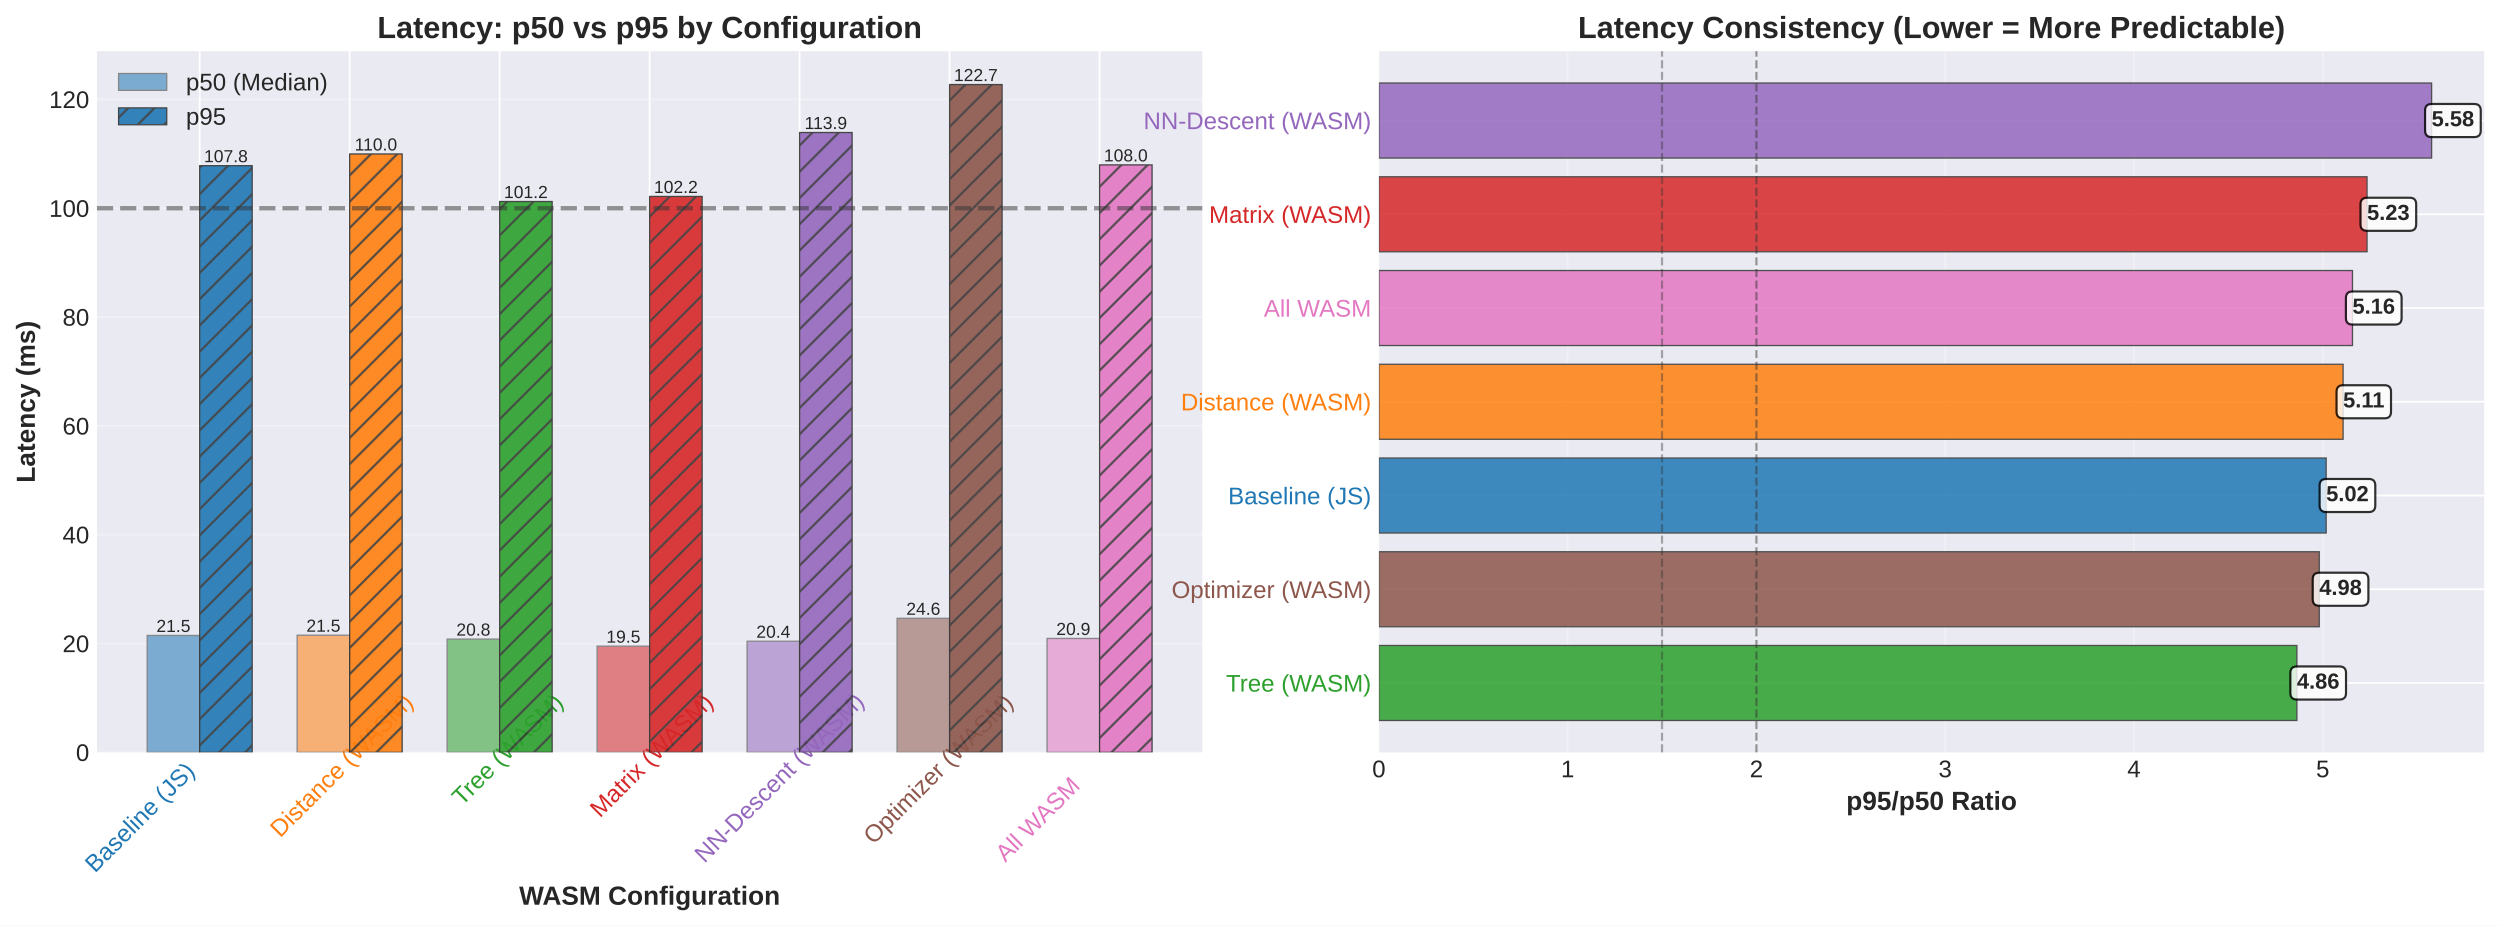
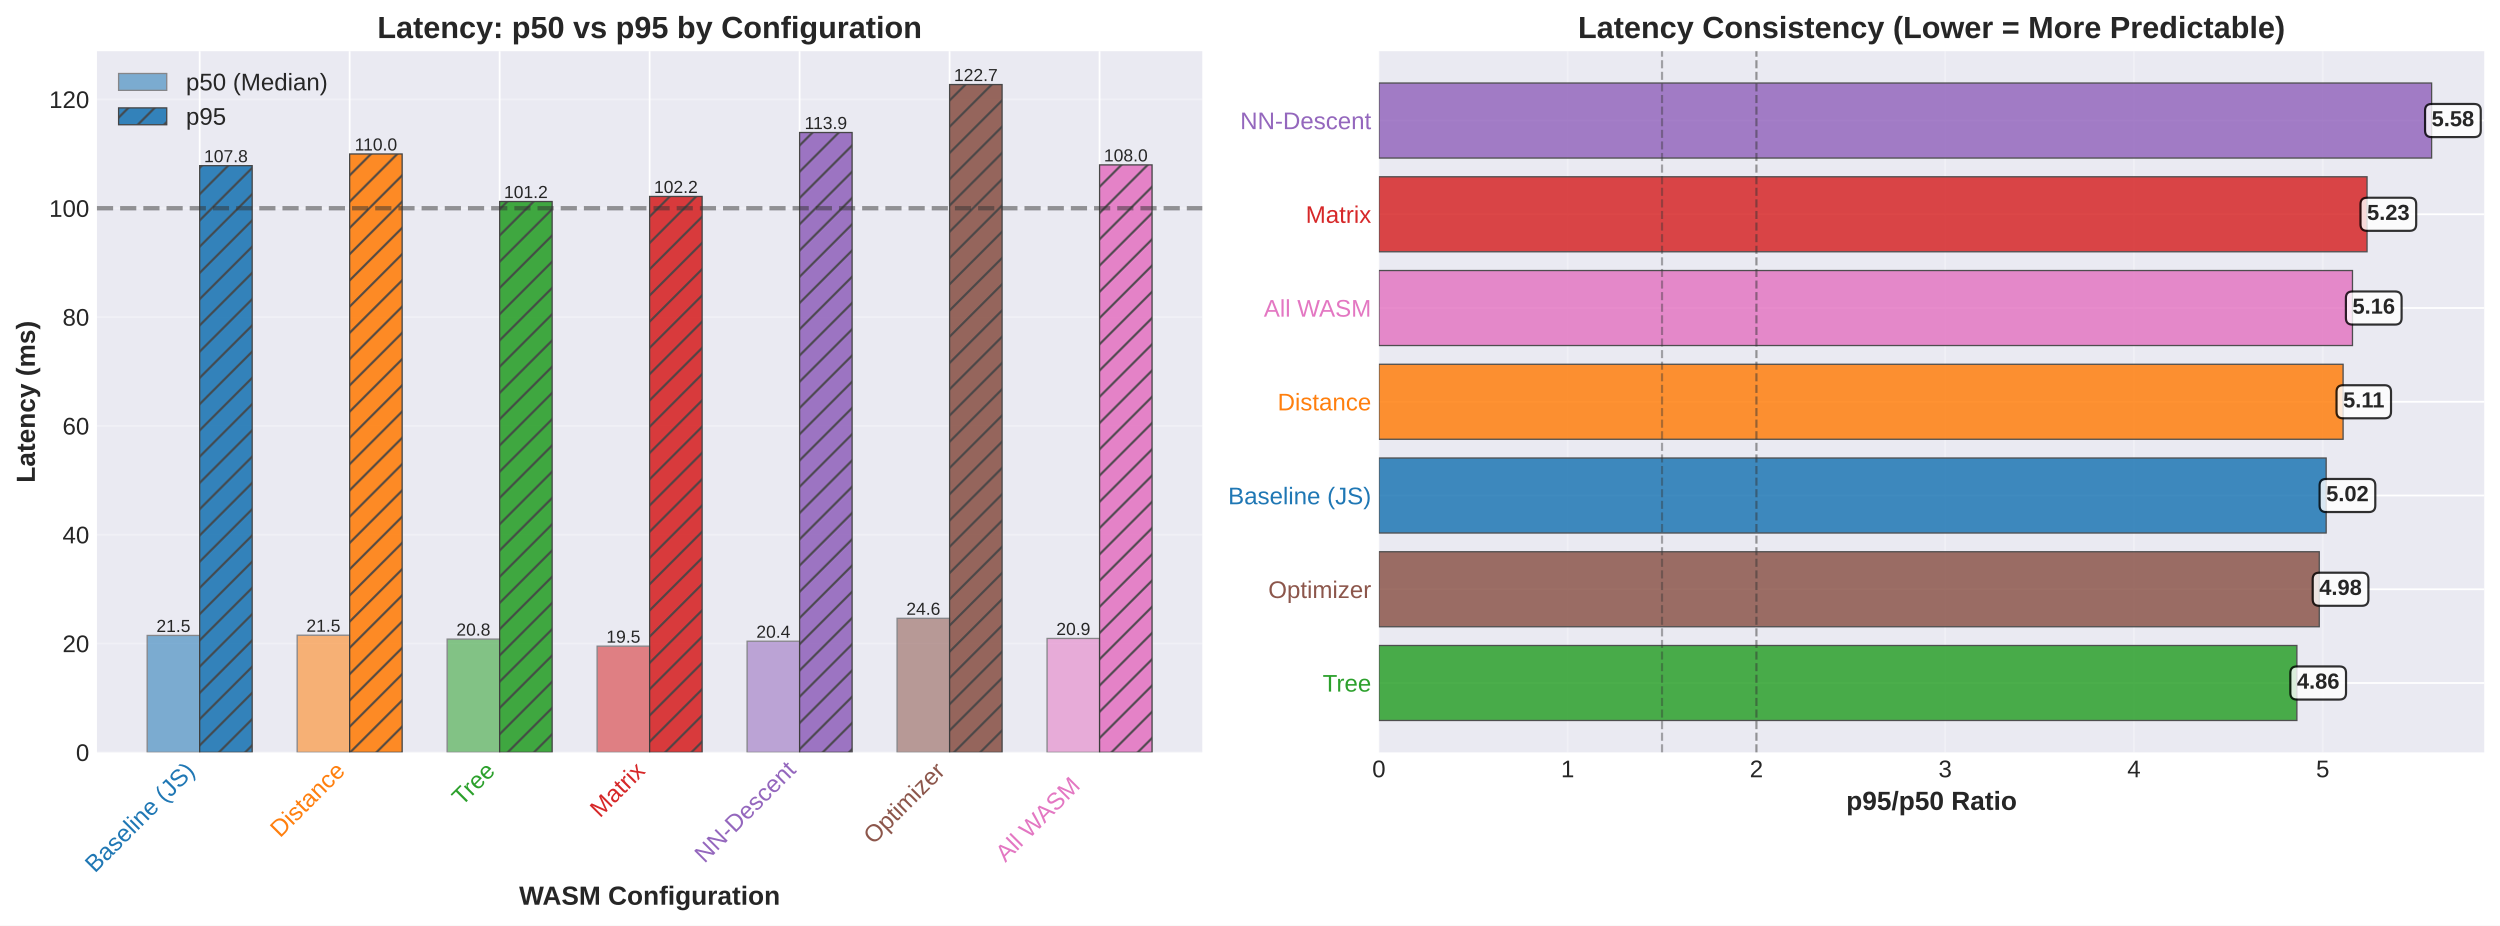
<svg xmlns="http://www.w3.org/2000/svg" width="1142.808pt" height="423.132pt" viewBox="0 0 1142.808 423.132" version="1.1">
  <defs>
    <style type="text/css">*{stroke-linejoin: round; stroke-linecap: butt}</style>
  </defs>
  <g id="figure_1">
    <g id="patch_1">
      <path d="M 0 423.132  L 1142.808 423.132  L 1142.808 -0  L 0 -0  z " style="fill: #ffffff" />
    </g>
    <g id="axes_1">
      <g id="patch_2">
        <path d="M 44.312 343.922  L 549.6 343.922  L 549.6 23.392  L 44.312 23.392  z " style="fill: #eaeaf2" />
      </g>
      <g id="matplotlib.axis_1">
        <g id="xtick_1">
          <g id="line2d_1">
            <path d="M 91.276 343.922  L 91.276 23.392  " clip-path="url(#p7d167f89d7)" style="fill: none; stroke: #ffffff; stroke-width: 0.8; stroke-linecap: round" />
          </g>
          <g id="line2d_2" />
          <g id="text_1">
            <text style="font-size: 11px; font-family: 'Arial', 'Liberation Sans', 'DejaVu Sans', 'Bitstream Vera Sans', sans-serif; fill: #1f77b4" transform="translate(43.38555 399.3372) rotate(-45)">Baseline (JS)</text>
          </g>
        </g>
        <g id="xtick_2">
          <g id="line2d_3">
            <path d="M 159.836 343.922  L 159.836 23.392  " clip-path="url(#p7d167f89d7)" style="fill: none; stroke: #ffffff; stroke-width: 0.8; stroke-linecap: round" />
          </g>
          <g id="line2d_4" />
          <g id="text_2">
-             <text style="font-size: 11px; font-family: 'Arial', 'Liberation Sans', 'DejaVu Sans', 'Bitstream Vera Sans', sans-serif; fill: #ff7f0e" transform="translate(128.0295 383.2498) rotate(-45)">Distance (WASM)</text>
+             <text style="font-size: 11px; font-family: 'Arial', 'Liberation Sans', 'DejaVu Sans', 'Bitstream Vera Sans', sans-serif; fill: #ff7f0e" transform="translate(128.0295 383.2498) rotate(-45)">Distance</text>
          </g>
        </g>
        <g id="xtick_3">
          <g id="line2d_5">
            <path d="M 228.396 343.922  L 228.396 23.392  " clip-path="url(#p7d167f89d7)" style="fill: none; stroke: #ffffff; stroke-width: 0.8; stroke-linecap: round" />
          </g>
          <g id="line2d_6" />
          <g id="text_3">
-             <text style="font-size: 11px; font-family: 'Arial', 'Liberation Sans', 'DejaVu Sans', 'Bitstream Vera Sans', sans-serif; fill: #2ca02c" transform="translate(211.1506 368.6888) rotate(-45)">Tree (WASM)</text>
+             <text style="font-size: 11px; font-family: 'Arial', 'Liberation Sans', 'DejaVu Sans', 'Bitstream Vera Sans', sans-serif; fill: #2ca02c" transform="translate(211.1506 368.6888) rotate(-45)">Tree</text>
          </g>
        </g>
        <g id="xtick_4">
          <g id="line2d_7">
            <path d="M 296.956 343.922  L 296.956 23.392  " clip-path="url(#p7d167f89d7)" style="fill: none; stroke: #ffffff; stroke-width: 0.8; stroke-linecap: round" />
          </g>
          <g id="line2d_8" />
          <g id="text_4">
-             <text style="font-size: 11px; font-family: 'Arial', 'Liberation Sans', 'DejaVu Sans', 'Bitstream Vera Sans', sans-serif; fill: #d62728" transform="translate(274.238 374.1615) rotate(-45)">Matrix (WASM)</text>
+             <text style="font-size: 11px; font-family: 'Arial', 'Liberation Sans', 'DejaVu Sans', 'Bitstream Vera Sans', sans-serif; fill: #d62728" transform="translate(274.238 374.1615) rotate(-45)">Matrix</text>
          </g>
        </g>
        <g id="xtick_5">
          <g id="line2d_9">
            <path d="M 365.516 343.922  L 365.516 23.392  " clip-path="url(#p7d167f89d7)" style="fill: none; stroke: #ffffff; stroke-width: 0.8; stroke-linecap: round" />
          </g>
          <g id="line2d_10" />
          <g id="text_5">
-             <text style="font-size: 11px; font-family: 'Arial', 'Liberation Sans', 'DejaVu Sans', 'Bitstream Vera Sans', sans-serif; fill: #9467bd" transform="translate(322.0425 394.917) rotate(-45)">NN-Descent (WASM)</text>
+             <text style="font-size: 11px; font-family: 'Arial', 'Liberation Sans', 'DejaVu Sans', 'Bitstream Vera Sans', sans-serif; fill: #9467bd" transform="translate(322.0425 394.917) rotate(-45)">NN-Descent</text>
          </g>
        </g>
        <g id="xtick_6">
          <g id="line2d_11">
            <path d="M 434.077 343.922  L 434.077 23.392  " clip-path="url(#p7d167f89d7)" style="fill: none; stroke: #ffffff; stroke-width: 0.8; stroke-linecap: round" />
          </g>
          <g id="line2d_12" />
          <g id="text_6">
-             <text style="font-size: 11px; font-family: 'Arial', 'Liberation Sans', 'DejaVu Sans', 'Bitstream Vera Sans', sans-serif; fill: #8c564b" transform="translate(399.2546 386.3647) rotate(-45)">Optimizer (WASM)</text>
+             <text style="font-size: 11px; font-family: 'Arial', 'Liberation Sans', 'DejaVu Sans', 'Bitstream Vera Sans', sans-serif; fill: #8c564b" transform="translate(399.2546 386.3647) rotate(-45)">Optimizer</text>
          </g>
        </g>
        <g id="xtick_7">
          <g id="line2d_13">
            <path d="M 502.637 343.922  L 502.637 23.392  " clip-path="url(#p7d167f89d7)" style="fill: none; stroke: #ffffff; stroke-width: 0.8; stroke-linecap: round" />
          </g>
          <g id="line2d_14" />
          <g id="text_7">
            <text style="font-size: 11px; font-family: 'Arial', 'Liberation Sans', 'DejaVu Sans', 'Bitstream Vera Sans', sans-serif; fill: #e377c2" transform="translate(459.5929 394.4868) rotate(-45)">All WASM</text>
          </g>
        </g>
        <g id="text_8">
          <text style="font-weight: 700; font-size: 12px; font-family: 'Arial', 'Liberation Sans', 'DejaVu Sans', 'Bitstream Vera Sans', sans-serif; text-anchor: middle; fill: #262626" x="296.956" y="413.564" transform="rotate(-0 296.9563 413.5637)">WASM Configuration</text>
        </g>
      </g>
      <g id="matplotlib.axis_2">
        <g id="ytick_1">
          <g id="line2d_15">
            <path d="M 44.312 343.922  L 549.6 343.922  " clip-path="url(#p7d167f89d7)" style="fill: none; stroke: #ffffff; stroke-opacity: 0.3; stroke-width: 0.8; stroke-linecap: round" />
          </g>
          <g id="line2d_16" />
          <g id="text_9">
            <text style="font-size: 11px; font-family: 'Arial', 'Liberation Sans', 'DejaVu Sans', 'Bitstream Vera Sans', sans-serif; text-anchor: end; fill: #262626" x="40.812" y="347.858" transform="rotate(-0 40.81234 347.8584)">0</text>
          </g>
        </g>
        <g id="ytick_2">
          <g id="line2d_17">
            <path d="M 44.312 294.176  L 549.6 294.176  " clip-path="url(#p7d167f89d7)" style="fill: none; stroke: #ffffff; stroke-opacity: 0.3; stroke-width: 0.8; stroke-linecap: round" />
          </g>
          <g id="line2d_18" />
          <g id="text_10">
            <text style="font-size: 11px; font-family: 'Arial', 'Liberation Sans', 'DejaVu Sans', 'Bitstream Vera Sans', sans-serif; text-anchor: end; fill: #262626" x="40.812" y="298.112" transform="rotate(-0 40.81234 298.1125)">20</text>
          </g>
        </g>
        <g id="ytick_3">
          <g id="line2d_19">
            <path d="M 44.312 244.43  L 549.6 244.43  " clip-path="url(#p7d167f89d7)" style="fill: none; stroke: #ffffff; stroke-opacity: 0.3; stroke-width: 0.8; stroke-linecap: round" />
          </g>
          <g id="line2d_20" />
          <g id="text_11">
            <text style="font-size: 11px; font-family: 'Arial', 'Liberation Sans', 'DejaVu Sans', 'Bitstream Vera Sans', sans-serif; text-anchor: end; fill: #262626" x="40.812" y="248.367" transform="rotate(-0 40.81234 248.3666)">40</text>
          </g>
        </g>
        <g id="ytick_4">
          <g id="line2d_21">
            <path d="M 44.312 194.684  L 549.6 194.684  " clip-path="url(#p7d167f89d7)" style="fill: none; stroke: #ffffff; stroke-opacity: 0.3; stroke-width: 0.8; stroke-linecap: round" />
          </g>
          <g id="line2d_22" />
          <g id="text_12">
            <text style="font-size: 11px; font-family: 'Arial', 'Liberation Sans', 'DejaVu Sans', 'Bitstream Vera Sans', sans-serif; text-anchor: end; fill: #262626" x="40.812" y="198.621" transform="rotate(-0 40.81234 198.6208)">60</text>
          </g>
        </g>
        <g id="ytick_5">
          <g id="line2d_23">
            <path d="M 44.312 144.938  L 549.6 144.938  " clip-path="url(#p7d167f89d7)" style="fill: none; stroke: #ffffff; stroke-opacity: 0.3; stroke-width: 0.8; stroke-linecap: round" />
          </g>
          <g id="line2d_24" />
          <g id="text_13">
            <text style="font-size: 11px; font-family: 'Arial', 'Liberation Sans', 'DejaVu Sans', 'Bitstream Vera Sans', sans-serif; text-anchor: end; fill: #262626" x="40.812" y="148.875" transform="rotate(-0 40.81234 148.8749)">80</text>
          </g>
        </g>
        <g id="ytick_6">
          <g id="line2d_25">
            <path d="M 44.312 95.192  L 549.6 95.192  " clip-path="url(#p7d167f89d7)" style="fill: none; stroke: #ffffff; stroke-opacity: 0.3; stroke-width: 0.8; stroke-linecap: round" />
          </g>
          <g id="line2d_26" />
          <g id="text_14">
            <text style="font-size: 11px; font-family: 'Arial', 'Liberation Sans', 'DejaVu Sans', 'Bitstream Vera Sans', sans-serif; text-anchor: end; fill: #262626" x="40.812" y="99.129" transform="rotate(-0 40.81234 99.12901)">100</text>
          </g>
        </g>
        <g id="ytick_7">
          <g id="line2d_27">
            <path d="M 44.312 45.446  L 549.6 45.446  " clip-path="url(#p7d167f89d7)" style="fill: none; stroke: #ffffff; stroke-opacity: 0.3; stroke-width: 0.8; stroke-linecap: round" />
          </g>
          <g id="line2d_28" />
          <g id="text_15">
            <text style="font-size: 11px; font-family: 'Arial', 'Liberation Sans', 'DejaVu Sans', 'Bitstream Vera Sans', sans-serif; text-anchor: end; fill: #262626" x="40.812" y="49.383" transform="rotate(-0 40.81234 49.38314)">120</text>
          </g>
        </g>
        <g id="text_16">
          <text style="font-weight: 700; font-size: 12px; font-family: 'Arial', 'Liberation Sans', 'DejaVu Sans', 'Bitstream Vera Sans', sans-serif; text-anchor: middle; fill: #262626" x="15.936" y="183.657" transform="rotate(-90 15.93562 183.6566)">Latency (ms)</text>
        </g>
      </g>
      <g id="patch_3">
        <path d="M 67.28 343.922  L 91.276 343.922  L 91.276 290.478  L 67.28 290.478  z " clip-path="url(#p7d167f89d7)" style="fill: #1f77b4; opacity: 0.55; stroke: #333333; stroke-width: 0.6; stroke-linejoin: miter" />
      </g>
      <g id="patch_4">
        <path d="M 135.84 343.922  L 159.836 343.922  L 159.836 290.37  L 135.84 290.37  z " clip-path="url(#p7d167f89d7)" style="fill: #ff7f0e; opacity: 0.55; stroke: #333333; stroke-width: 0.6; stroke-linejoin: miter" />
      </g>
      <g id="patch_5">
        <path d="M 204.4 343.922  L 228.396 343.922  L 228.396 292.144  L 204.4 292.144  z " clip-path="url(#p7d167f89d7)" style="fill: #2ca02c; opacity: 0.55; stroke: #333333; stroke-width: 0.6; stroke-linejoin: miter" />
      </g>
      <g id="patch_6">
        <path d="M 272.96 343.922  L 296.956 343.922  L 296.956 295.378  L 272.96 295.378  z " clip-path="url(#p7d167f89d7)" style="fill: #d62728; opacity: 0.55; stroke: #333333; stroke-width: 0.6; stroke-linejoin: miter" />
      </g>
      <g id="patch_7">
        <path d="M 341.52 343.922  L 365.516 343.922  L 365.516 293.114  L 341.52 293.114  z " clip-path="url(#p7d167f89d7)" style="fill: #9467bd; opacity: 0.55; stroke: #333333; stroke-width: 0.6; stroke-linejoin: miter" />
      </g>
      <g id="patch_8">
        <path d="M 410.08 343.922  L 434.077 343.922  L 434.077 282.643  L 410.08 282.643  z " clip-path="url(#p7d167f89d7)" style="fill: #8c564b; opacity: 0.55; stroke: #333333; stroke-width: 0.6; stroke-linejoin: miter" />
      </g>
      <g id="patch_9">
        <path d="M 478.641 343.922  L 502.637 343.922  L 502.637 291.854  L 478.641 291.854  z " clip-path="url(#p7d167f89d7)" style="fill: #e377c2; opacity: 0.55; stroke: #333333; stroke-width: 0.6; stroke-linejoin: miter" />
      </g>
      <g id="patch_10">
        <path d="M 91.276 343.922  L 115.272 343.922  L 115.272 75.734  L 91.276 75.734  z " clip-path="url(#p7d167f89d7)" style="fill: url(#h365c6e876c); opacity: 0.9; stroke: #333333; stroke-width: 0.6; stroke-linejoin: miter" />
      </g>
      <g id="patch_11">
        <path d="M 159.836 343.922  L 183.832 343.922  L 183.832 70.388  L 159.836 70.388  z " clip-path="url(#p7d167f89d7)" style="fill: url(#hfb92b39b15); opacity: 0.9; stroke: #333333; stroke-width: 0.6; stroke-linejoin: miter" />
      </g>
      <g id="patch_12">
        <path d="M 228.396 343.922  L 252.392 343.922  L 252.392 92.124  L 228.396 92.124  z " clip-path="url(#p7d167f89d7)" style="fill: url(#hc4e8694d15); opacity: 0.9; stroke: #333333; stroke-width: 0.6; stroke-linejoin: miter" />
      </g>
      <g id="patch_13">
        <path d="M 296.956 343.922  L 320.952 343.922  L 320.952 89.807  L 296.956 89.807  z " clip-path="url(#p7d167f89d7)" style="fill: url(#ha5bbc95d6c); opacity: 0.9; stroke: #333333; stroke-width: 0.6; stroke-linejoin: miter" />
      </g>
      <g id="patch_14">
        <path d="M 365.516 343.922  L 389.512 343.922  L 389.512 60.579  L 365.516 60.579  z " clip-path="url(#p7d167f89d7)" style="fill: url(#hbf3a1a3092); opacity: 0.9; stroke: #333333; stroke-width: 0.6; stroke-linejoin: miter" />
      </g>
      <g id="patch_15">
        <path d="M 434.077 343.922  L 458.073 343.922  L 458.073 38.655  L 434.077 38.655  z " clip-path="url(#p7d167f89d7)" style="fill: url(#hc1cb69dcd6); opacity: 0.9; stroke: #333333; stroke-width: 0.6; stroke-linejoin: miter" />
      </g>
      <g id="patch_16">
        <path d="M 502.637 343.922  L 526.633 343.922  L 526.633 75.381  L 502.637 75.381  z " clip-path="url(#p7d167f89d7)" style="fill: url(#h74aba30aff); opacity: 0.9; stroke: #333333; stroke-width: 0.6; stroke-linejoin: miter" />
      </g>
      <g id="line2d_29">
        <path d="M 44.312 95.192  L 549.6 95.192  " clip-path="url(#p7d167f89d7)" style="fill: none; stroke-dasharray: 7.4,3.2; stroke-dashoffset: 0; stroke: #333333; stroke-opacity: 0.5; stroke-width: 2" />
      </g>
      <g id="patch_17">
        <path d="M 44.312 343.922  L 44.312 23.392  " style="fill: none" />
      </g>
      <g id="patch_18">
        <path d="M 549.6 343.922  L 549.6 23.392  " style="fill: none" />
      </g>
      <g id="patch_19">
        <path d="M 44.312 343.922  L 549.6 343.922  " style="fill: none" />
      </g>
      <g id="patch_20">
        <path d="M 44.312 23.392  L 549.6 23.392  " style="fill: none" />
      </g>
      <g id="text_17">
        <text style="font-size: 8px; font-family: 'Arial', 'Liberation Sans', 'DejaVu Sans', 'Bitstream Vera Sans', sans-serif; text-anchor: middle; fill: #262626" x="79.278" y="288.888" transform="rotate(-0 79.278 288.8879)">21.5</text>
      </g>
      <g id="text_18">
        <text style="font-size: 8px; font-family: 'Arial', 'Liberation Sans', 'DejaVu Sans', 'Bitstream Vera Sans', sans-serif; text-anchor: middle; fill: #262626" x="147.838" y="288.78" transform="rotate(-0 147.8381 288.7801)">21.5</text>
      </g>
      <g id="text_19">
        <text style="font-size: 8px; font-family: 'Arial', 'Liberation Sans', 'DejaVu Sans', 'Bitstream Vera Sans', sans-serif; text-anchor: middle; fill: #262626" x="216.398" y="290.554" transform="rotate(-0 216.3982 290.5544)">20.8</text>
      </g>
      <g id="text_20">
        <text style="font-size: 8px; font-family: 'Arial', 'Liberation Sans', 'DejaVu Sans', 'Bitstream Vera Sans', sans-serif; text-anchor: middle; fill: #262626" x="284.958" y="293.788" transform="rotate(-0 284.9583 293.7879)">19.5</text>
      </g>
      <g id="text_21">
        <text style="font-size: 8px; font-family: 'Arial', 'Liberation Sans', 'DejaVu Sans', 'Bitstream Vera Sans', sans-serif; text-anchor: middle; fill: #262626" x="353.518" y="291.524" transform="rotate(-0 353.5184 291.5245)">20.4</text>
      </g>
      <g id="text_22">
        <text style="font-size: 8px; font-family: 'Arial', 'Liberation Sans', 'DejaVu Sans', 'Bitstream Vera Sans', sans-serif; text-anchor: middle; fill: #262626" x="422.079" y="281.053" transform="rotate(-0 422.0785 281.0529)">24.6</text>
      </g>
      <g id="text_23">
        <text style="font-size: 8px; font-family: 'Arial', 'Liberation Sans', 'DejaVu Sans', 'Bitstream Vera Sans', sans-serif; text-anchor: middle; fill: #262626" x="490.639" y="290.264" transform="rotate(-0 490.6386 290.2642)">20.9</text>
      </g>
      <g id="text_24">
        <text style="font-size: 8px; font-family: 'Arial', 'Liberation Sans', 'DejaVu Sans', 'Bitstream Vera Sans', sans-serif; text-anchor: middle; fill: #262626" x="103.274" y="74.144" transform="rotate(-0 103.274 74.14366)">107.8</text>
      </g>
      <g id="text_25">
        <text style="font-size: 8px; font-family: 'Arial', 'Liberation Sans', 'DejaVu Sans', 'Bitstream Vera Sans', sans-serif; text-anchor: middle; fill: #262626" x="171.834" y="68.798" transform="rotate(-0 171.8341 68.79824)">110.0</text>
      </g>
      <g id="text_26">
        <text style="font-size: 8px; font-family: 'Arial', 'Liberation Sans', 'DejaVu Sans', 'Bitstream Vera Sans', sans-serif; text-anchor: middle; fill: #262626" x="240.394" y="90.534" transform="rotate(-0 240.3942 90.53379)">101.2</text>
      </g>
      <g id="text_27">
        <text style="font-size: 8px; font-family: 'Arial', 'Liberation Sans', 'DejaVu Sans', 'Bitstream Vera Sans', sans-serif; text-anchor: middle; fill: #262626" x="308.954" y="88.217" transform="rotate(-0 308.9543 88.21722)">102.2</text>
      </g>
      <g id="text_28">
        <text style="font-size: 8px; font-family: 'Arial', 'Liberation Sans', 'DejaVu Sans', 'Bitstream Vera Sans', sans-serif; text-anchor: middle; fill: #262626" x="377.514" y="58.989" transform="rotate(-0 377.5144 58.98926)">113.9</text>
      </g>
      <g id="text_29">
        <text style="font-size: 8px; font-family: 'Arial', 'Liberation Sans', 'DejaVu Sans', 'Bitstream Vera Sans', sans-serif; text-anchor: middle; fill: #262626" x="446.075" y="37.065" transform="rotate(-0 446.0745 37.0649)">122.7</text>
      </g>
      <g id="text_30">
        <text style="font-size: 8px; font-family: 'Arial', 'Liberation Sans', 'DejaVu Sans', 'Bitstream Vera Sans', sans-serif; text-anchor: middle; fill: #262626" x="514.635" y="73.791" transform="rotate(-0 514.6347 73.79092)">108.0</text>
      </g>
      <g id="text_31">
        <text style="font-weight: 700; font-size: 14px; font-family: 'Arial', 'Liberation Sans', 'DejaVu Sans', 'Bitstream Vera Sans', sans-serif; text-anchor: middle; fill: #262626" x="296.956" y="17.392" transform="rotate(-0 296.9563 17.39156)">Latency: p50 vs p95 by Configuration</text>
      </g>
      <g id="legend_1">
        <g id="patch_21">
          <path d="M 54.212 41.299  L 76.212 41.299  L 76.212 33.599  L 54.212 33.599  z " style="fill: #1f77b4; opacity: 0.55; stroke: #333333; stroke-width: 0.6; stroke-linejoin: miter" />
        </g>
        <g id="text_32">
          <text style="font-size: 11px; font-family: 'Arial', 'Liberation Sans', 'DejaVu Sans', 'Bitstream Vera Sans', sans-serif; text-anchor: start; fill: #262626" x="85.012" y="41.299" transform="rotate(-0 85.01234 41.29922)">p50 (Median)</text>
        </g>
        <g id="patch_22">
          <path d="M 54.212 57.021  L 76.212 57.021  L 76.212 49.321  L 54.212 49.321  z " style="fill: url(#h365c6e876c); opacity: 0.9; stroke: #333333; stroke-width: 0.6; stroke-linejoin: miter" />
        </g>
        <g id="text_33">
          <text style="font-size: 11px; font-family: 'Arial', 'Liberation Sans', 'DejaVu Sans', 'Bitstream Vera Sans', sans-serif; text-anchor: start; fill: #262626" x="85.012" y="57.021" transform="rotate(-0 85.01234 57.02063)">p95</text>
        </g>
      </g>
    </g>
    <g id="axes_2">
      <g id="patch_23">
        <path d="M 630.32 343.922  L 1135.608 343.922  L 1135.608 23.392  L 630.32 23.392  z " style="fill: #eaeaf2" />
      </g>
      <g id="matplotlib.axis_3">
        <g id="xtick_8">
          <g id="line2d_30">
            <path d="M 630.32 343.922  L 630.32 23.392  " clip-path="url(#p99781aa9fd)" style="fill: none; stroke: #ffffff; stroke-opacity: 0.3; stroke-width: 0.8; stroke-linecap: round" />
          </g>
          <g id="line2d_31" />
          <g id="text_34">
            <text style="font-size: 11px; font-family: 'Arial', 'Liberation Sans', 'DejaVu Sans', 'Bitstream Vera Sans', sans-serif; text-anchor: middle; fill: #262626" x="630.32" y="355.295" transform="rotate(-0 630.3203 355.2952)">0</text>
          </g>
        </g>
        <g id="xtick_9">
          <g id="line2d_32">
            <path d="M 716.611 343.922  L 716.611 23.392  " clip-path="url(#p99781aa9fd)" style="fill: none; stroke: #ffffff; stroke-opacity: 0.3; stroke-width: 0.8; stroke-linecap: round" />
          </g>
          <g id="line2d_33" />
          <g id="text_35">
            <text style="font-size: 11px; font-family: 'Arial', 'Liberation Sans', 'DejaVu Sans', 'Bitstream Vera Sans', sans-serif; text-anchor: middle; fill: #262626" x="716.611" y="355.295" transform="rotate(-0 716.6108 355.2952)">1</text>
          </g>
        </g>
        <g id="xtick_10">
          <g id="line2d_34">
            <path d="M 802.901 343.922  L 802.901 23.392  " clip-path="url(#p99781aa9fd)" style="fill: none; stroke: #ffffff; stroke-opacity: 0.3; stroke-width: 0.8; stroke-linecap: round" />
          </g>
          <g id="line2d_35" />
          <g id="text_36">
            <text style="font-size: 11px; font-family: 'Arial', 'Liberation Sans', 'DejaVu Sans', 'Bitstream Vera Sans', sans-serif; text-anchor: middle; fill: #262626" x="802.901" y="355.295" transform="rotate(-0 802.9012 355.2952)">2</text>
          </g>
        </g>
        <g id="xtick_11">
          <g id="line2d_36">
            <path d="M 889.192 343.922  L 889.192 23.392  " clip-path="url(#p99781aa9fd)" style="fill: none; stroke: #ffffff; stroke-opacity: 0.3; stroke-width: 0.8; stroke-linecap: round" />
          </g>
          <g id="line2d_37" />
          <g id="text_37">
            <text style="font-size: 11px; font-family: 'Arial', 'Liberation Sans', 'DejaVu Sans', 'Bitstream Vera Sans', sans-serif; text-anchor: middle; fill: #262626" x="889.192" y="355.295" transform="rotate(-0 889.1917 355.2952)">3</text>
          </g>
        </g>
        <g id="xtick_12">
          <g id="line2d_38">
            <path d="M 975.482 343.922  L 975.482 23.392  " clip-path="url(#p99781aa9fd)" style="fill: none; stroke: #ffffff; stroke-opacity: 0.3; stroke-width: 0.8; stroke-linecap: round" />
          </g>
          <g id="line2d_39" />
          <g id="text_38">
            <text style="font-size: 11px; font-family: 'Arial', 'Liberation Sans', 'DejaVu Sans', 'Bitstream Vera Sans', sans-serif; text-anchor: middle; fill: #262626" x="975.482" y="355.295" transform="rotate(-0 975.4821 355.2952)">4</text>
          </g>
        </g>
        <g id="xtick_13">
          <g id="line2d_40">
            <path d="M 1061.773 343.922  L 1061.773 23.392  " clip-path="url(#p99781aa9fd)" style="fill: none; stroke: #ffffff; stroke-opacity: 0.3; stroke-width: 0.8; stroke-linecap: round" />
          </g>
          <g id="line2d_41" />
          <g id="text_39">
            <text style="font-size: 11px; font-family: 'Arial', 'Liberation Sans', 'DejaVu Sans', 'Bitstream Vera Sans', sans-serif; text-anchor: middle; fill: #262626" x="1061.773" y="355.295" transform="rotate(-0 1061.773 355.2952)">5</text>
          </g>
        </g>
        <g id="text_40">
          <text style="font-weight: 700; font-size: 12px; font-family: 'Arial', 'Liberation Sans', 'DejaVu Sans', 'Bitstream Vera Sans', sans-serif; text-anchor: middle; fill: #262626" x="882.964" y="370.217" transform="rotate(-0 882.9643 370.217)">p95/p50 Ratio</text>
        </g>
      </g>
      <g id="matplotlib.axis_4">
        <g id="ytick_8">
          <g id="line2d_42">
            <path d="M 630.32 312.211  L 1135.608 312.211  " clip-path="url(#p99781aa9fd)" style="fill: none; stroke: #ffffff; stroke-width: 0.8; stroke-linecap: round" />
          </g>
          <g id="line2d_43" />
          <g id="text_41">
-             <text style="font-size: 11px; font-family: 'Arial', 'Liberation Sans', 'DejaVu Sans', 'Bitstream Vera Sans', sans-serif; text-anchor: end; fill: #2ca02c" x="626.82" y="316.148" transform="rotate(-0 626.8203 316.1482)">Tree (WASM)</text>
+             <text style="font-size: 11px; font-family: 'Arial', 'Liberation Sans', 'DejaVu Sans', 'Bitstream Vera Sans', sans-serif; text-anchor: end; fill: #2ca02c" x="626.82" y="316.148" transform="rotate(-0 626.8203 316.1482)">Tree</text>
          </g>
        </g>
        <g id="ytick_9">
          <g id="line2d_44">
            <path d="M 630.32 269.36  L 1135.608 269.36  " clip-path="url(#p99781aa9fd)" style="fill: none; stroke: #ffffff; stroke-width: 0.8; stroke-linecap: round" />
          </g>
          <g id="line2d_45" />
          <g id="text_42">
-             <text style="font-size: 11px; font-family: 'Arial', 'Liberation Sans', 'DejaVu Sans', 'Bitstream Vera Sans', sans-serif; text-anchor: end; fill: #8c564b" x="626.82" y="273.367" transform="rotate(-0 626.8203 273.367)">Optimizer (WASM)</text>
+             <text style="font-size: 11px; font-family: 'Arial', 'Liberation Sans', 'DejaVu Sans', 'Bitstream Vera Sans', sans-serif; text-anchor: end; fill: #8c564b" x="626.82" y="273.367" transform="rotate(-0 626.8203 273.367)">Optimizer</text>
          </g>
        </g>
        <g id="ytick_10">
          <g id="line2d_46">
            <path d="M 630.32 226.508  L 1135.608 226.508  " clip-path="url(#p99781aa9fd)" style="fill: none; stroke: #ffffff; stroke-width: 0.8; stroke-linecap: round" />
          </g>
          <g id="line2d_47" />
          <g id="text_43">
            <text style="font-size: 11px; font-family: 'Arial', 'Liberation Sans', 'DejaVu Sans', 'Bitstream Vera Sans', sans-serif; text-anchor: end; fill: #1f77b4" x="626.82" y="230.512" transform="rotate(-0 626.8203 230.512)">Baseline (JS)</text>
          </g>
        </g>
        <g id="ytick_11">
          <g id="line2d_48">
            <path d="M 630.32 183.657  L 1135.608 183.657  " clip-path="url(#p99781aa9fd)" style="fill: none; stroke: #ffffff; stroke-width: 0.8; stroke-linecap: round" />
          </g>
          <g id="line2d_49" />
          <g id="text_44">
-             <text style="font-size: 11px; font-family: 'Arial', 'Liberation Sans', 'DejaVu Sans', 'Bitstream Vera Sans', sans-serif; text-anchor: end; fill: #ff7f0e" x="626.82" y="187.593" transform="rotate(-0 626.8203 187.5934)">Distance (WASM)</text>
+             <text style="font-size: 11px; font-family: 'Arial', 'Liberation Sans', 'DejaVu Sans', 'Bitstream Vera Sans', sans-serif; text-anchor: end; fill: #ff7f0e" x="626.82" y="187.593" transform="rotate(-0 626.8203 187.5934)">Distance</text>
          </g>
        </g>
        <g id="ytick_12">
          <g id="line2d_50">
            <path d="M 630.32 140.805  L 1135.608 140.805  " clip-path="url(#p99781aa9fd)" style="fill: none; stroke: #ffffff; stroke-width: 0.8; stroke-linecap: round" />
          </g>
          <g id="line2d_51" />
          <g id="text_45">
            <text style="font-size: 11px; font-family: 'Arial', 'Liberation Sans', 'DejaVu Sans', 'Bitstream Vera Sans', sans-serif; text-anchor: end; fill: #e377c2" x="626.82" y="144.742" transform="rotate(-0 626.8203 144.7418)">All WASM</text>
          </g>
        </g>
        <g id="ytick_13">
          <g id="line2d_52">
            <path d="M 630.32 97.953  L 1135.608 97.953  " clip-path="url(#p99781aa9fd)" style="fill: none; stroke: #ffffff; stroke-width: 0.8; stroke-linecap: round" />
          </g>
          <g id="line2d_53" />
          <g id="text_46">
-             <text style="font-size: 11px; font-family: 'Arial', 'Liberation Sans', 'DejaVu Sans', 'Bitstream Vera Sans', sans-serif; text-anchor: end; fill: #d62728" x="626.82" y="101.89" transform="rotate(-0 626.8203 101.8902)">Matrix (WASM)</text>
+             <text style="font-size: 11px; font-family: 'Arial', 'Liberation Sans', 'DejaVu Sans', 'Bitstream Vera Sans', sans-serif; text-anchor: end; fill: #d62728" x="626.82" y="101.89" transform="rotate(-0 626.8203 101.8902)">Matrix</text>
          </g>
        </g>
        <g id="ytick_14">
          <g id="line2d_54">
            <path d="M 630.32 55.102  L 1135.608 55.102  " clip-path="url(#p99781aa9fd)" style="fill: none; stroke: #ffffff; stroke-width: 0.8; stroke-linecap: round" />
          </g>
          <g id="line2d_55" />
          <g id="text_47">
-             <text style="font-size: 11px; font-family: 'Arial', 'Liberation Sans', 'DejaVu Sans', 'Bitstream Vera Sans', sans-serif; text-anchor: end; fill: #9467bd" x="626.82" y="59.039" transform="rotate(-0 626.8203 59.03855)">NN-Descent (WASM)</text>
+             <text style="font-size: 11px; font-family: 'Arial', 'Liberation Sans', 'DejaVu Sans', 'Bitstream Vera Sans', sans-serif; text-anchor: end; fill: #9467bd" x="626.82" y="59.039" transform="rotate(-0 626.8203 59.03855)">NN-Descent</text>
          </g>
        </g>
      </g>
      <g id="patch_24">
        <path d="M 630.32 329.352  L 1049.96 329.352  L 1049.96 295.071  L 630.32 295.071  z " clip-path="url(#p99781aa9fd)" style="fill: #2ca02c; opacity: 0.85; stroke: #333333; stroke-width: 0.6; stroke-linejoin: miter" />
      </g>
      <g id="patch_25">
        <path d="M 630.32 286.5  L 1060.186 286.5  L 1060.186 252.219  L 630.32 252.219  z " clip-path="url(#p99781aa9fd)" style="fill: #8c564b; opacity: 0.85; stroke: #333333; stroke-width: 0.6; stroke-linejoin: miter" />
      </g>
      <g id="patch_26">
        <path d="M 630.32 243.649  L 1063.338 243.649  L 1063.338 209.368  L 630.32 209.368  z " clip-path="url(#p99781aa9fd)" style="fill: #1f77b4; opacity: 0.85; stroke: #333333; stroke-width: 0.6; stroke-linejoin: miter" />
      </g>
      <g id="patch_27">
        <path d="M 630.32 200.797  L 1071.08 200.797  L 1071.08 166.516  L 630.32 166.516  z " clip-path="url(#p99781aa9fd)" style="fill: #ff7f0e; opacity: 0.85; stroke: #333333; stroke-width: 0.6; stroke-linejoin: miter" />
      </g>
      <g id="patch_28">
        <path d="M 630.32 157.946  L 1075.369 157.946  L 1075.369 123.664  L 630.32 123.664  z " clip-path="url(#p99781aa9fd)" style="fill: #e377c2; opacity: 0.85; stroke: #333333; stroke-width: 0.6; stroke-linejoin: miter" />
      </g>
      <g id="patch_29">
        <path d="M 630.32 115.094  L 1082.03 115.094  L 1082.03 80.813  L 630.32 80.813  z " clip-path="url(#p99781aa9fd)" style="fill: #d62728; opacity: 0.85; stroke: #333333; stroke-width: 0.6; stroke-linejoin: miter" />
      </g>
      <g id="patch_30">
        <path d="M 630.32 72.242  L 1111.547 72.242  L 1111.547 37.961  L 630.32 37.961  z " clip-path="url(#p99781aa9fd)" style="fill: #9467bd; opacity: 0.85; stroke: #333333; stroke-width: 0.6; stroke-linejoin: miter" />
      </g>
      <g id="line2d_56">
        <path d="M 759.756 343.922  L 759.756 23.392  " clip-path="url(#p99781aa9fd)" style="fill: none; stroke-dasharray: 3.7,1.6; stroke-dashoffset: 0; stroke: #333333; stroke-opacity: 0.4" />
      </g>
      <g id="line2d_57">
        <path d="M 802.901 343.922  L 802.901 23.392  " clip-path="url(#p99781aa9fd)" style="fill: none; stroke-dasharray: 3.7,1.6; stroke-dashoffset: 0; stroke: #333333; stroke-opacity: 0.5" />
      </g>
      <g id="patch_31">
        <path d="M 630.32 343.922  L 630.32 23.392  " style="fill: none" />
      </g>
      <g id="patch_32">
        <path d="M 1135.608 343.922  L 1135.608 23.392  " style="fill: none" />
      </g>
      <g id="patch_33">
        <path d="M 630.32 343.922  L 1135.608 343.922  " style="fill: none" />
      </g>
      <g id="patch_34">
        <path d="M 630.32 23.392  L 1135.608 23.392  " style="fill: none" />
      </g>
      <g id="text_48">
        <g id="patch_35">
          <path d="M 1049.96 319.777  L 1069.421 319.777  Q 1072.421 319.777 1072.421 316.777  L 1072.421 307.646  Q 1072.421 304.646 1069.421 304.646  L 1049.96 304.646  Q 1046.96 304.646 1046.96 307.646  L 1046.96 316.777  Q 1046.96 319.777 1049.96 319.777  z " style="fill: #ffffff; opacity: 0.8; stroke: #000000; stroke-linejoin: miter" />
        </g>
        <text style="font-weight: 700; font-size: 10px; font-family: 'Arial', 'Liberation Sans', 'DejaVu Sans', 'Bitstream Vera Sans', sans-serif; text-anchor: start; fill: #262626" x="1049.96" y="314.804" transform="rotate(-0 1049.96 314.8036)">4.86</text>
      </g>
      <g id="text_49">
        <g id="patch_36">
          <path d="M 1060.186 276.925  L 1079.647 276.925  Q 1082.647 276.925 1082.647 273.925  L 1082.647 264.794  Q 1082.647 261.794 1079.647 261.794  L 1060.186 261.794  Q 1057.186 261.794 1057.186 264.794  L 1057.186 273.925  Q 1057.186 276.925 1060.186 276.925  z " style="fill: #ffffff; opacity: 0.8; stroke: #000000; stroke-linejoin: miter" />
        </g>
        <text style="font-weight: 700; font-size: 10px; font-family: 'Arial', 'Liberation Sans', 'DejaVu Sans', 'Bitstream Vera Sans', sans-serif; text-anchor: start; fill: #262626" x="1060.186" y="271.952" transform="rotate(-0 1060.186 271.952)">4.98</text>
      </g>
      <g id="text_50">
        <g id="patch_37">
          <path d="M 1063.338 234.074  L 1082.799 234.074  Q 1085.799 234.074 1085.799 231.074  L 1085.799 221.943  Q 1085.799 218.943 1082.799 218.943  L 1063.338 218.943  Q 1060.338 218.943 1060.338 221.943  L 1060.338 231.074  Q 1060.338 234.074 1063.338 234.074  z " style="fill: #ffffff; opacity: 0.8; stroke: #000000; stroke-linejoin: miter" />
        </g>
        <text style="font-weight: 700; font-size: 10px; font-family: 'Arial', 'Liberation Sans', 'DejaVu Sans', 'Bitstream Vera Sans', sans-serif; text-anchor: start; fill: #262626" x="1063.338" y="229.1" transform="rotate(-0 1063.338 229.1004)">5.02</text>
      </g>
      <g id="text_51">
        <g id="patch_38">
          <path d="M 1071.08 191.222  L 1089.991 191.222  Q 1092.991 191.222 1092.991 188.222  L 1092.991 179.091  Q 1092.991 176.091 1089.991 176.091  L 1071.08 176.091  Q 1068.08 176.091 1068.08 179.091  L 1068.08 188.222  Q 1068.08 191.222 1071.08 191.222  z " style="fill: #ffffff; opacity: 0.8; stroke: #000000; stroke-linejoin: miter" />
        </g>
        <text style="font-weight: 700; font-size: 10px; font-family: 'Arial', 'Liberation Sans', 'DejaVu Sans', 'Bitstream Vera Sans', sans-serif; text-anchor: start; fill: #262626" x="1071.08" y="186.249" transform="rotate(-0 1071.08 186.2488)">5.11</text>
      </g>
      <g id="text_52">
        <g id="patch_39">
          <path d="M 1075.369 148.371  L 1094.83 148.371  Q 1097.83 148.371 1097.83 145.371  L 1097.83 136.239  Q 1097.83 133.239 1094.83 133.239  L 1075.369 133.239  Q 1072.369 133.239 1072.369 136.239  L 1072.369 145.371  Q 1072.369 148.371 1075.369 148.371  z " style="fill: #ffffff; opacity: 0.8; stroke: #000000; stroke-linejoin: miter" />
        </g>
        <text style="font-weight: 700; font-size: 10px; font-family: 'Arial', 'Liberation Sans', 'DejaVu Sans', 'Bitstream Vera Sans', sans-serif; text-anchor: start; fill: #262626" x="1075.369" y="143.397" transform="rotate(-0 1075.369 143.3971)">5.16</text>
      </g>
      <g id="text_53">
        <g id="patch_40">
          <path d="M 1082.03 105.519  L 1101.491 105.519  Q 1104.491 105.519 1104.491 102.519  L 1104.491 93.388  Q 1104.491 90.388 1101.491 90.388  L 1082.03 90.388  Q 1079.03 90.388 1079.03 93.388  L 1079.03 102.519  Q 1079.03 105.519 1082.03 105.519  z " style="fill: #ffffff; opacity: 0.8; stroke: #000000; stroke-linejoin: miter" />
        </g>
        <text style="font-weight: 700; font-size: 10px; font-family: 'Arial', 'Liberation Sans', 'DejaVu Sans', 'Bitstream Vera Sans', sans-serif; text-anchor: start; fill: #262626" x="1082.03" y="100.546" transform="rotate(-0 1082.03 100.5455)">5.23</text>
      </g>
      <g id="text_54">
        <g id="patch_41">
          <path d="M 1111.547 62.667  L 1131.008 62.667  Q 1134.008 62.667 1134.008 59.667  L 1134.008 50.536  Q 1134.008 47.536 1131.008 47.536  L 1111.547 47.536  Q 1108.547 47.536 1108.547 50.536  L 1108.547 59.667  Q 1108.547 62.667 1111.547 62.667  z " style="fill: #ffffff; opacity: 0.8; stroke: #000000; stroke-linejoin: miter" />
        </g>
        <text style="font-weight: 700; font-size: 10px; font-family: 'Arial', 'Liberation Sans', 'DejaVu Sans', 'Bitstream Vera Sans', sans-serif; text-anchor: start; fill: #262626" x="1111.547" y="57.694" transform="rotate(-0 1111.547 57.69394)">5.58</text>
      </g>
      <g id="text_55">
        <text style="font-weight: 700; font-size: 14px; font-family: 'Arial', 'Liberation Sans', 'DejaVu Sans', 'Bitstream Vera Sans', sans-serif; text-anchor: middle; fill: #262626" x="882.964" y="17.392" transform="rotate(-0 882.9643 17.39156)">Latency Consistency (Lower = More Predictable)</text>
      </g>
    </g>
  </g>
  <defs>
    <clipPath id="p7d167f89d7">
      <rect x="44.312" y="23.392" width="505.288" height="320.53" />
    </clipPath>
    <clipPath id="p99781aa9fd">
      <rect x="630.32" y="23.392" width="505.288" height="320.53" />
    </clipPath>
  </defs>
  <defs>
    <pattern id="h365c6e876c" patternUnits="userSpaceOnUse" x="0" y="0" width="72" height="72">
      <rect x="0" y="0" width="73" height="73" fill="#1f77b4" />
      <path d="M -36 36  L 36 -36  M -30 42  L 42 -30  M -24 48  L 48 -24  M -18 54  L 54 -18  M -12 60  L 60 -12  M -6 66  L 66 -6  M 0 72  L 72 0  M 6 78  L 78 6  M 12 84  L 84 12  M 18 90  L 90 18  M 24 96  L 96 24  M 30 102  L 102 30  M 36 108  L 108 36  " style="fill: #333333; stroke: #333333; stroke-width: 1.0; stroke-linecap: butt; stroke-linejoin: miter; stroke-opacity: 0.9" />
    </pattern>
    <pattern id="hfb92b39b15" patternUnits="userSpaceOnUse" x="0" y="0" width="72" height="72">
      <rect x="0" y="0" width="73" height="73" fill="#ff7f0e" />
      <path d="M -36 36  L 36 -36  M -30 42  L 42 -30  M -24 48  L 48 -24  M -18 54  L 54 -18  M -12 60  L 60 -12  M -6 66  L 66 -6  M 0 72  L 72 0  M 6 78  L 78 6  M 12 84  L 84 12  M 18 90  L 90 18  M 24 96  L 96 24  M 30 102  L 102 30  M 36 108  L 108 36  " style="fill: #333333; stroke: #333333; stroke-width: 1.0; stroke-linecap: butt; stroke-linejoin: miter; stroke-opacity: 0.9" />
    </pattern>
    <pattern id="hc4e8694d15" patternUnits="userSpaceOnUse" x="0" y="0" width="72" height="72">
      <rect x="0" y="0" width="73" height="73" fill="#2ca02c" />
      <path d="M -36 36  L 36 -36  M -30 42  L 42 -30  M -24 48  L 48 -24  M -18 54  L 54 -18  M -12 60  L 60 -12  M -6 66  L 66 -6  M 0 72  L 72 0  M 6 78  L 78 6  M 12 84  L 84 12  M 18 90  L 90 18  M 24 96  L 96 24  M 30 102  L 102 30  M 36 108  L 108 36  " style="fill: #333333; stroke: #333333; stroke-width: 1.0; stroke-linecap: butt; stroke-linejoin: miter; stroke-opacity: 0.9" />
    </pattern>
    <pattern id="ha5bbc95d6c" patternUnits="userSpaceOnUse" x="0" y="0" width="72" height="72">
      <rect x="0" y="0" width="73" height="73" fill="#d62728" />
      <path d="M -36 36  L 36 -36  M -30 42  L 42 -30  M -24 48  L 48 -24  M -18 54  L 54 -18  M -12 60  L 60 -12  M -6 66  L 66 -6  M 0 72  L 72 0  M 6 78  L 78 6  M 12 84  L 84 12  M 18 90  L 90 18  M 24 96  L 96 24  M 30 102  L 102 30  M 36 108  L 108 36  " style="fill: #333333; stroke: #333333; stroke-width: 1.0; stroke-linecap: butt; stroke-linejoin: miter; stroke-opacity: 0.9" />
    </pattern>
    <pattern id="hbf3a1a3092" patternUnits="userSpaceOnUse" x="0" y="0" width="72" height="72">
      <rect x="0" y="0" width="73" height="73" fill="#9467bd" />
      <path d="M -36 36  L 36 -36  M -30 42  L 42 -30  M -24 48  L 48 -24  M -18 54  L 54 -18  M -12 60  L 60 -12  M -6 66  L 66 -6  M 0 72  L 72 0  M 6 78  L 78 6  M 12 84  L 84 12  M 18 90  L 90 18  M 24 96  L 96 24  M 30 102  L 102 30  M 36 108  L 108 36  " style="fill: #333333; stroke: #333333; stroke-width: 1.0; stroke-linecap: butt; stroke-linejoin: miter; stroke-opacity: 0.9" />
    </pattern>
    <pattern id="hc1cb69dcd6" patternUnits="userSpaceOnUse" x="0" y="0" width="72" height="72">
      <rect x="0" y="0" width="73" height="73" fill="#8c564b" />
      <path d="M -36 36  L 36 -36  M -30 42  L 42 -30  M -24 48  L 48 -24  M -18 54  L 54 -18  M -12 60  L 60 -12  M -6 66  L 66 -6  M 0 72  L 72 0  M 6 78  L 78 6  M 12 84  L 84 12  M 18 90  L 90 18  M 24 96  L 96 24  M 30 102  L 102 30  M 36 108  L 108 36  " style="fill: #333333; stroke: #333333; stroke-width: 1.0; stroke-linecap: butt; stroke-linejoin: miter; stroke-opacity: 0.9" />
    </pattern>
    <pattern id="h74aba30aff" patternUnits="userSpaceOnUse" x="0" y="0" width="72" height="72">
      <rect x="0" y="0" width="73" height="73" fill="#e377c2" />
      <path d="M -36 36  L 36 -36  M -30 42  L 42 -30  M -24 48  L 48 -24  M -18 54  L 54 -18  M -12 60  L 60 -12  M -6 66  L 66 -6  M 0 72  L 72 0  M 6 78  L 78 6  M 12 84  L 84 12  M 18 90  L 90 18  M 24 96  L 96 24  M 30 102  L 102 30  M 36 108  L 108 36  " style="fill: #333333; stroke: #333333; stroke-width: 1.0; stroke-linecap: butt; stroke-linejoin: miter; stroke-opacity: 0.9" />
    </pattern>
  </defs>
</svg>
